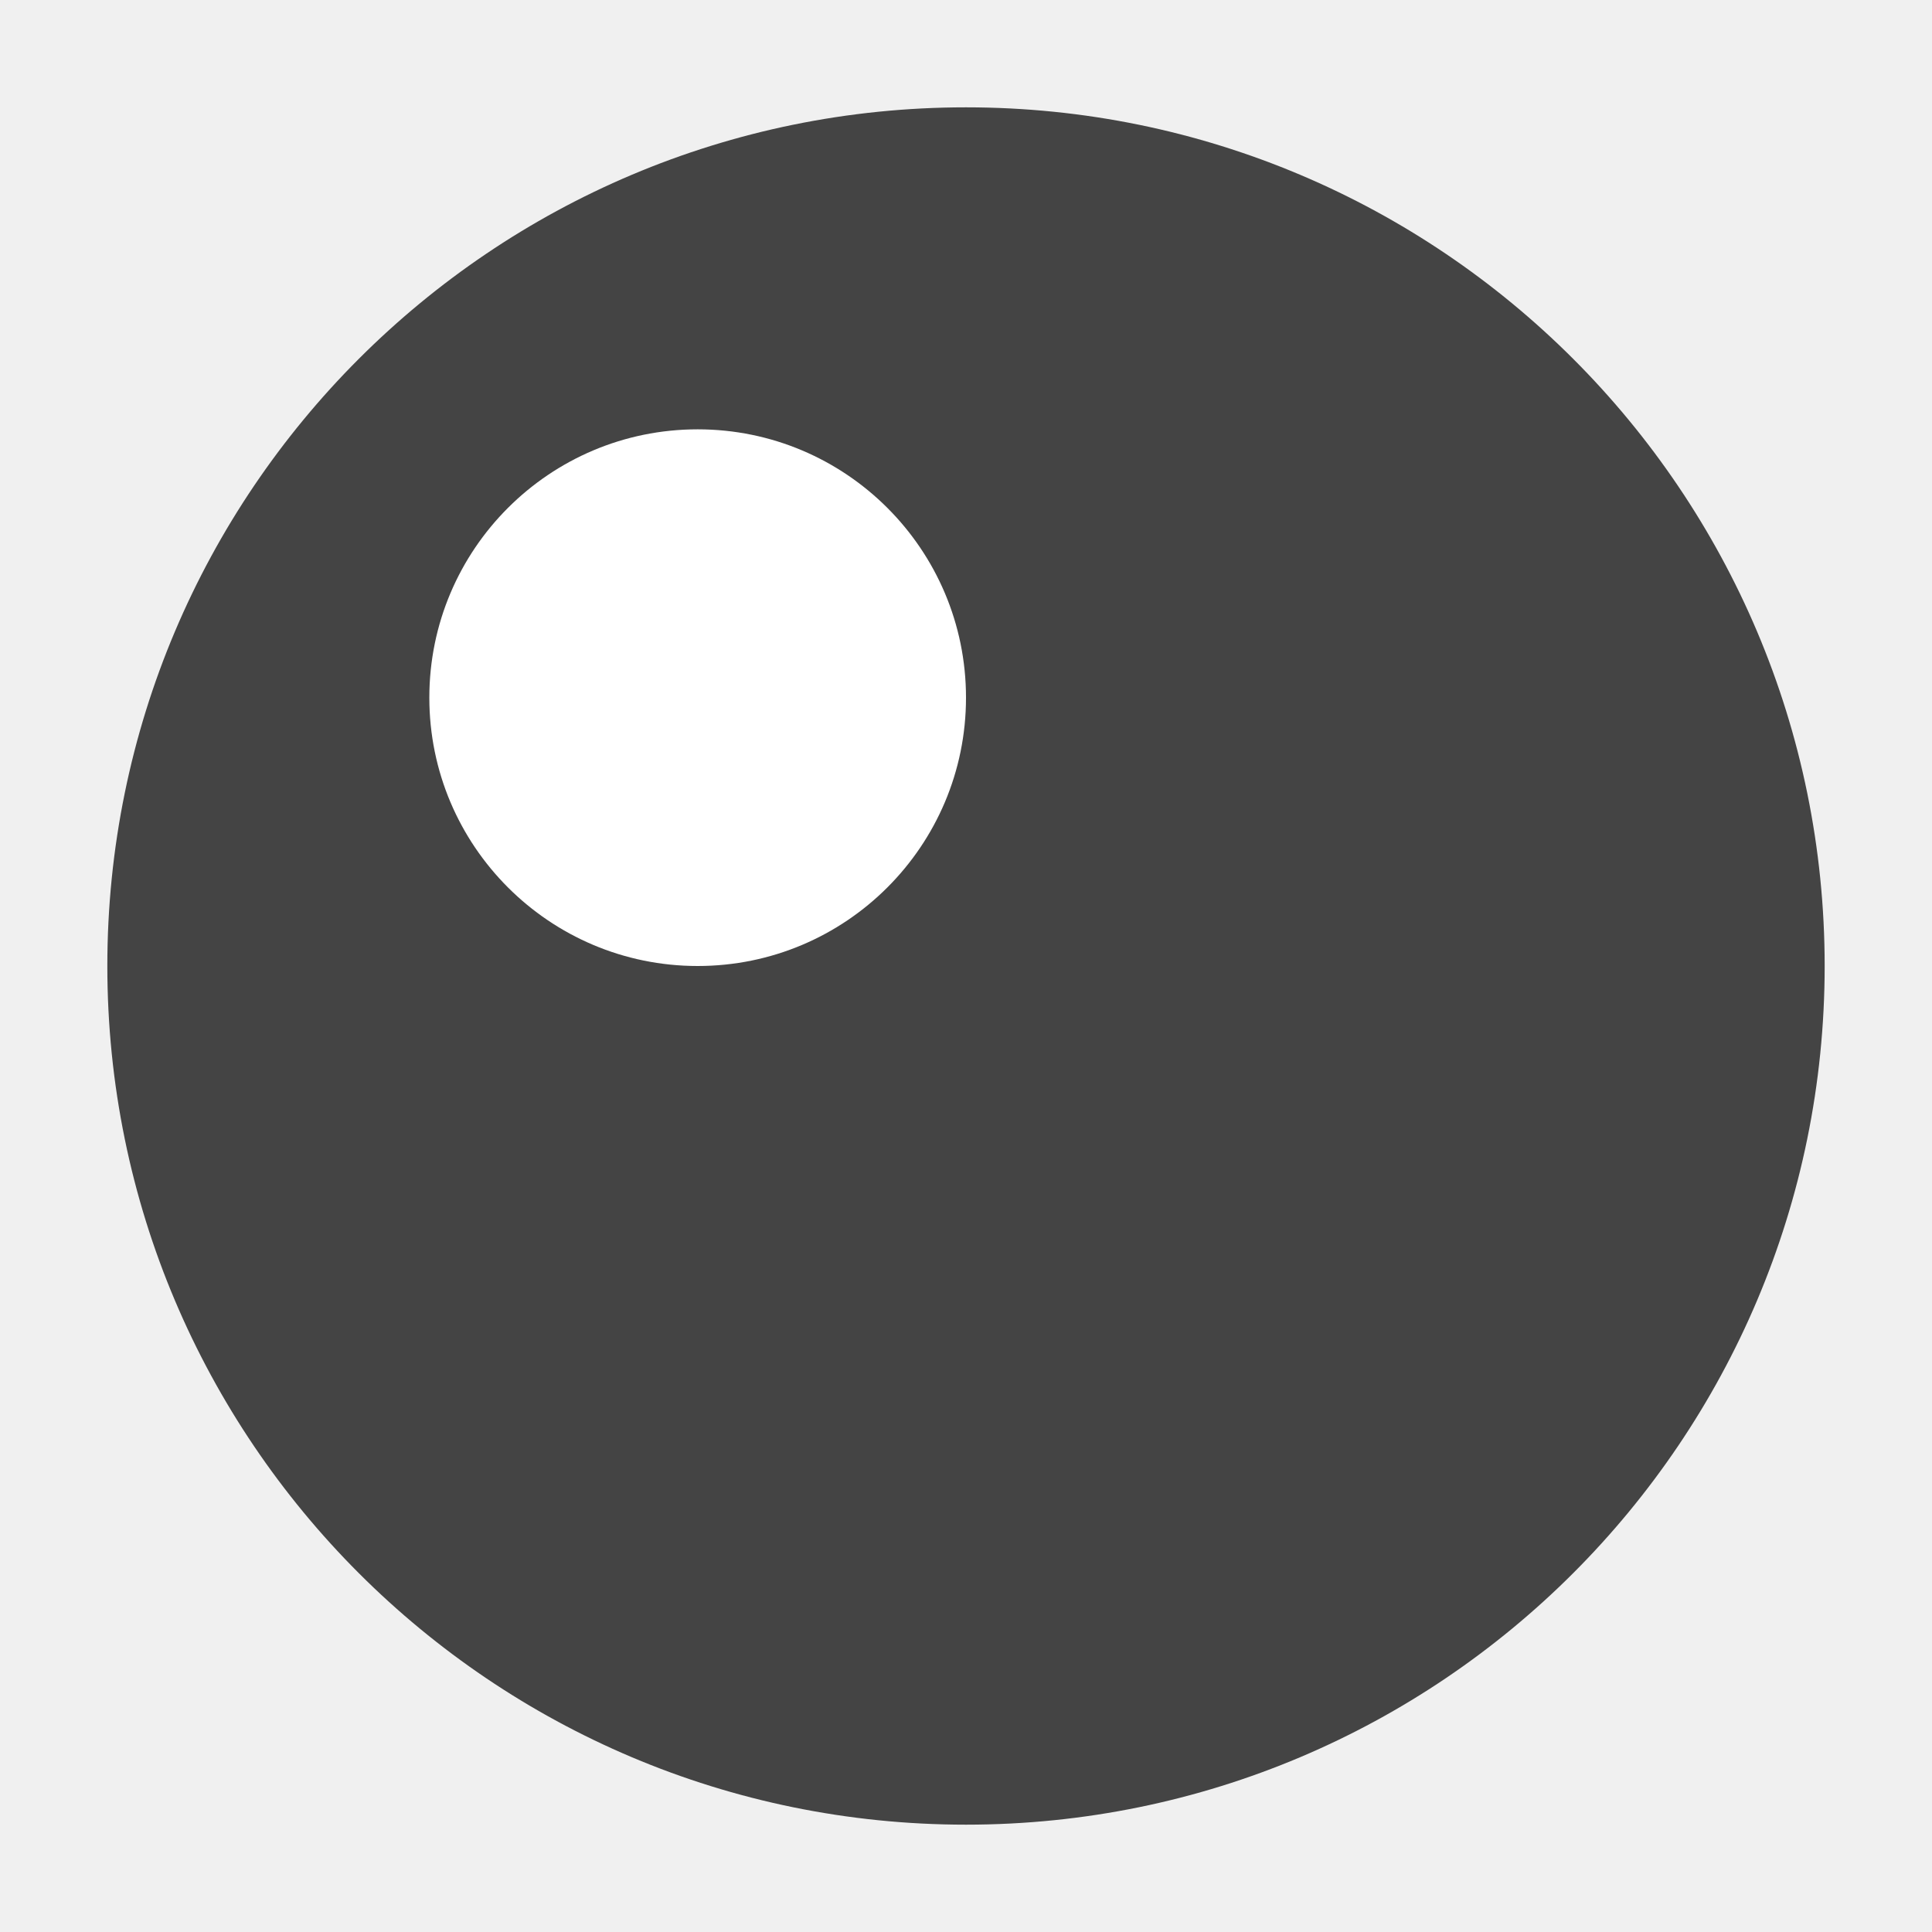
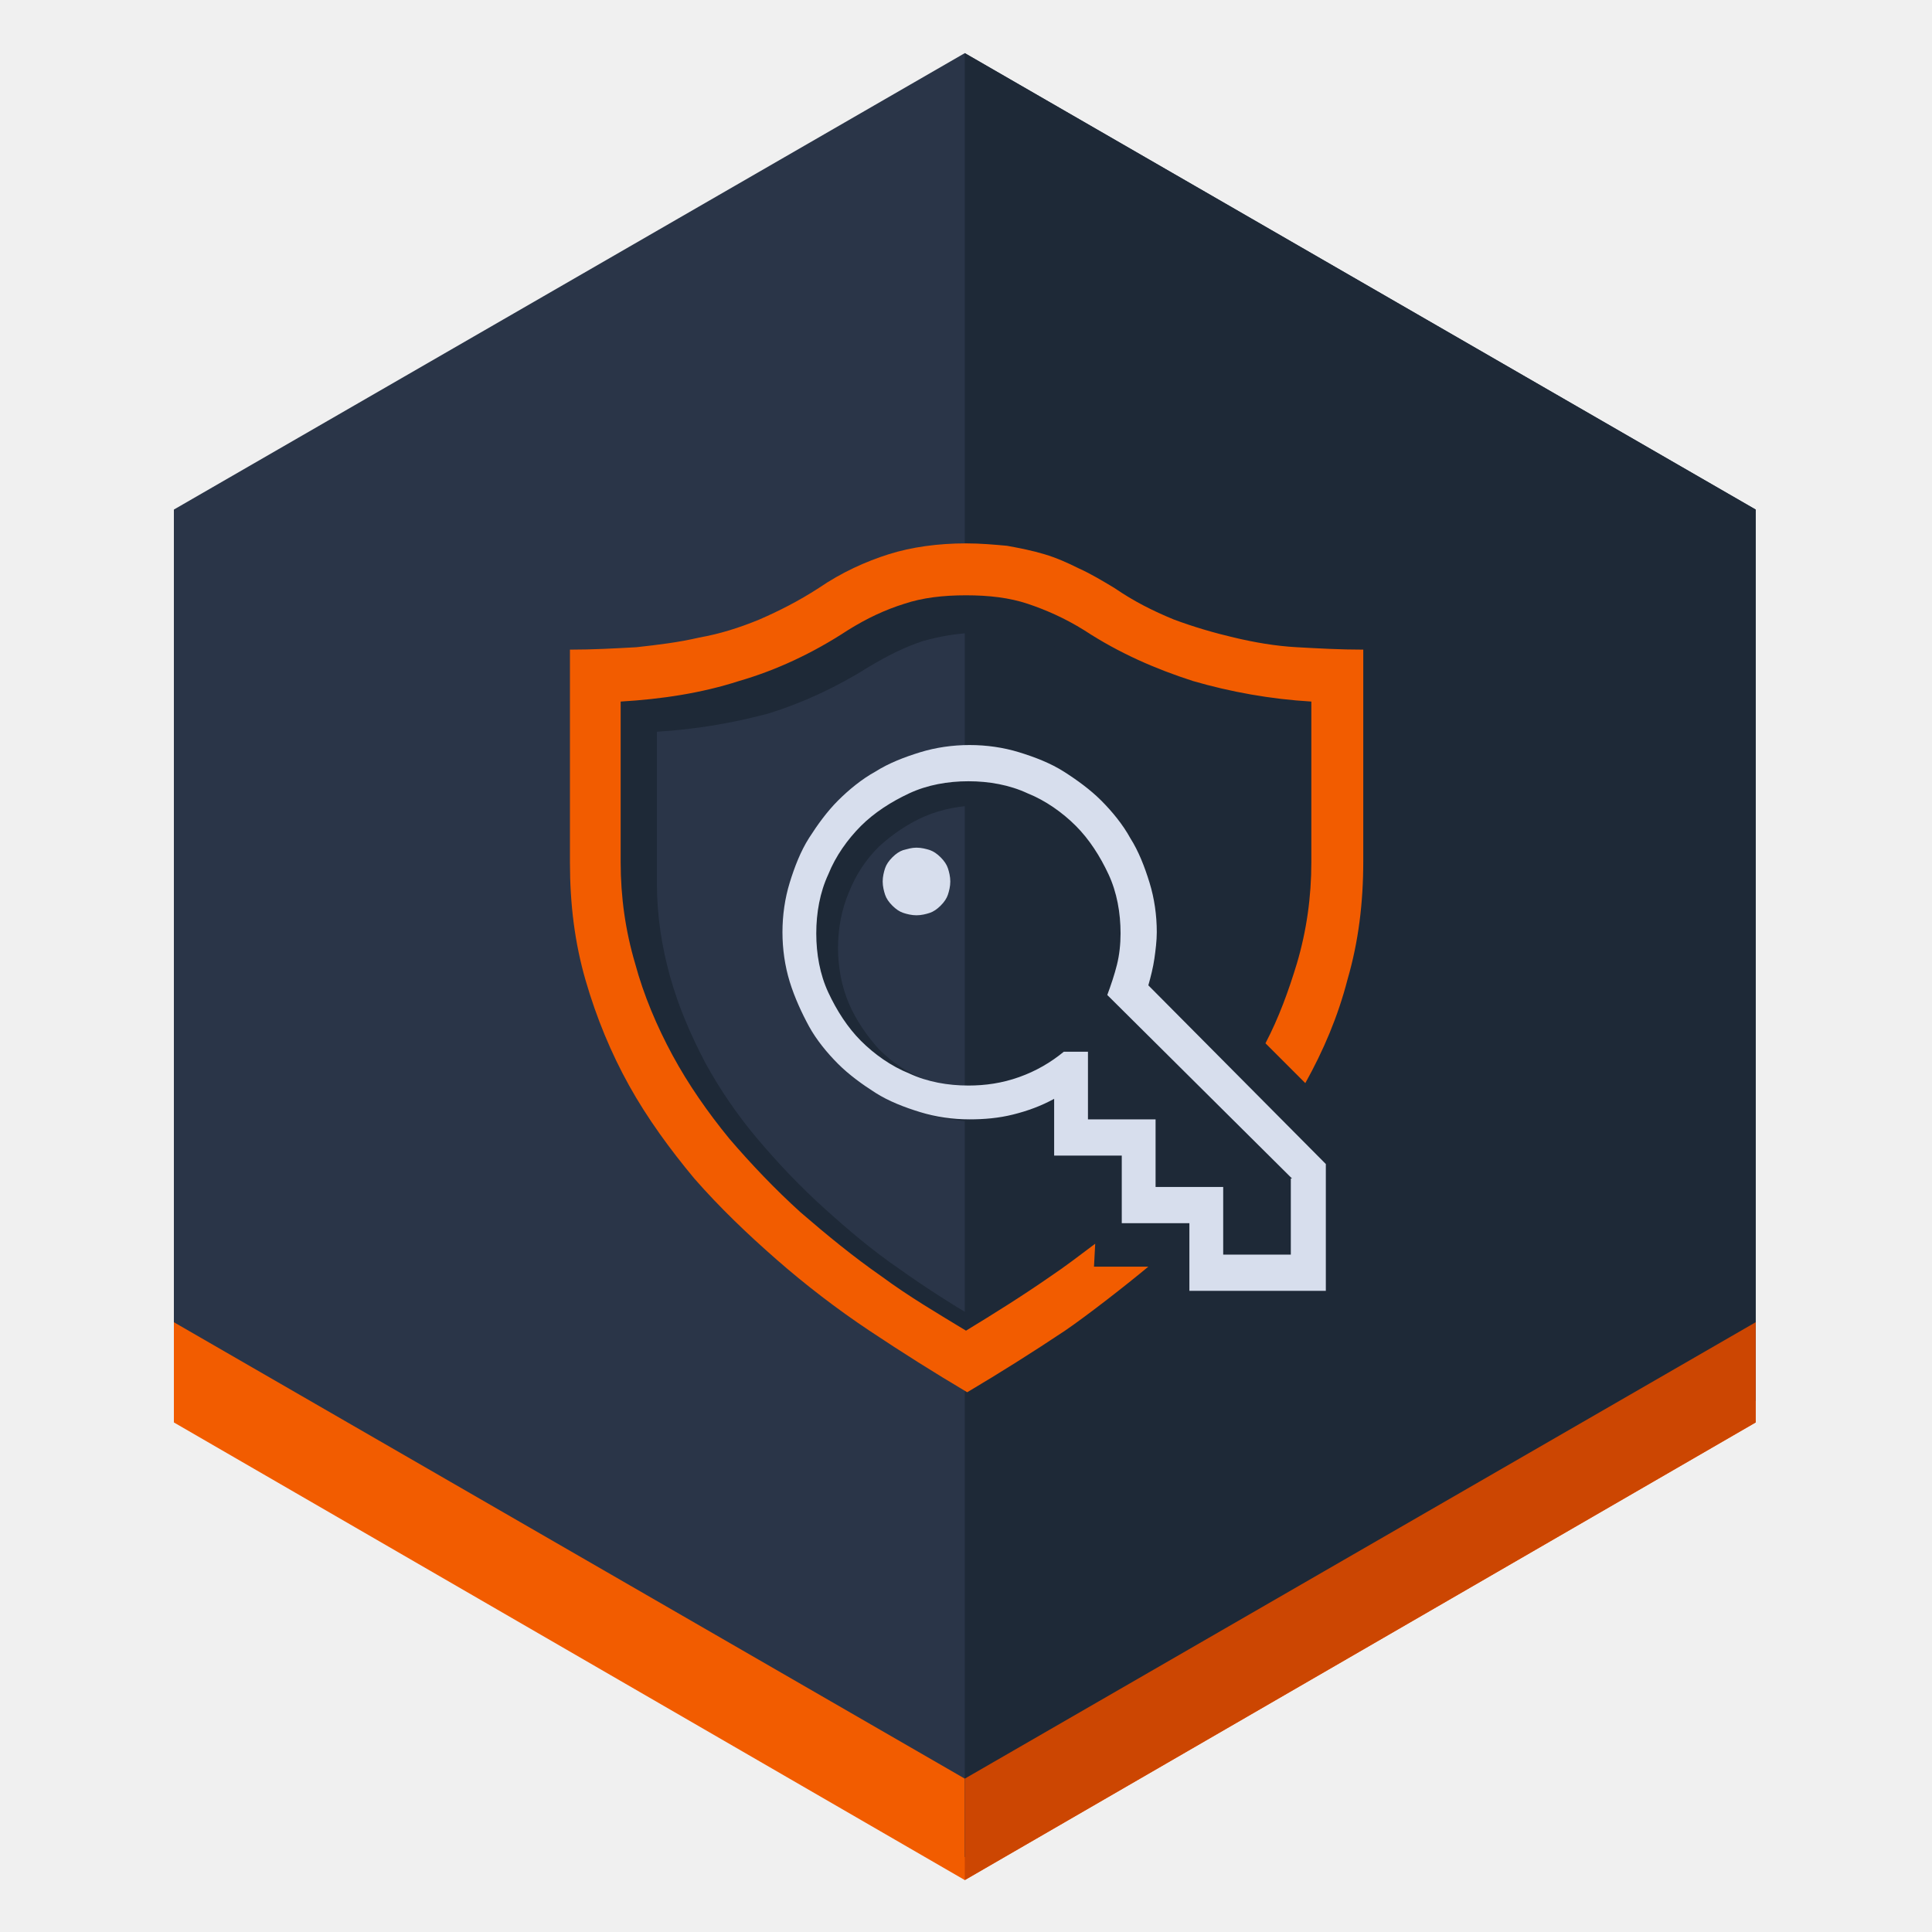
- <svg xmlns="http://www.w3.org/2000/svg" id="ICONS" viewBox="0 0 18 18">
-   <defs>
-     <style>.cls-1{fill:#444;}.cls-2{fill:#fff;}</style>
-   </defs>
-   <circle class="cls-1" cx="9" cy="9" r="8" />
-   <circle class="cls-2" cx="6.5" cy="6.5" r="2.5" />
+ <svg xmlns="http://www.w3.org/2000/svg" version="1.1" id="Layer_1" x="0px" y="0px" viewBox="0 0 160 160" style="enable-background:new 0 0 160 160;" xml:space="preserve">
+   <style type="text/css">
+ 	.st0{fill:#2A3548;}
+ 	.st1{fill:#F25C00;}
+ 	.st2{fill:#1E2937;}
+ 	.st3{fill:#CC4602;}
+ 	.st4{fill:#D7DEED;}
+ </style>
+   <g>
+     <polygon class="st0" points="145.4,116 145.4,42.2 79.9,4.4 14.4,42.2 14.4,116 79.9,153.8  " />
+     <polygon class="st1" points="14.4,109.5 79.9,147.3 145.4,109.5 145.4,117.8 79.9,155.7 14.4,117.8  " />
+     <polygon class="st2" points="145.4,116 145.4,42.2 79.9,4.4 79.9,153.8  " />
+     <polygon class="st3" points="145.4,117.8 145.4,109.5 79.9,147.3 79.9,155.7  " />
+   </g>
+   <g>
+     <g>
+       <path class="st2" d="M108.8,96.4v9.8H98.3v-5.3H93v-5.3h-5.3v-4.3c-1,0.5-2.1,0.9-3.2,1.2c-1.1,0.3-2.2,0.4-3.4,0.4    c-1.3,0-2.6-0.2-3.9-0.5c-1.2-0.3-2.4-0.8-3.5-1.5c-1.1-0.6-2-1.4-2.9-2.3c-0.9-0.9-1.6-1.9-2.3-2.9c-0.6-1.1-1.1-2.2-1.5-3.5    c-0.3-1.2-0.5-2.5-0.5-3.9c0-1.3,0.2-2.6,0.5-3.9s0.8-2.4,1.5-3.5c0.6-1.1,1.4-2,2.3-2.9s1.9-1.6,2.9-2.3c1.1-0.6,2.2-1.1,3.5-1.5    c1.2-0.3,2.5-0.5,3.9-0.5c1.3,0,2.6,0.2,3.9,0.5c1.2,0.3,2.4,0.8,3.5,1.5c1.1,0.6,2,1.4,2.9,2.3c0.9,0.9,1.6,1.9,2.3,2.9    s1.1,2.2,1.5,3.5c0.3,1.2,0.5,2.5,0.5,3.9c0,0.7-0.1,1.4-0.2,2.1c-0.1,0.7-0.3,1.4-0.5,2L108.8,96.4z M106.2,97.5L92,83.3    c0.3-0.8,0.5-1.6,0.7-2.4c0.2-0.8,0.3-1.6,0.3-2.4c0-1.6-0.3-3.2-0.9-4.6c-0.6-1.4-1.5-2.7-2.5-3.8s-2.3-1.9-3.8-2.5    c-1.4-0.6-3-0.9-4.6-0.9c-1.6,0-3.2,0.3-4.6,0.9c-1.4,0.6-2.7,1.5-3.8,2.5c-1.1,1.1-1.9,2.3-2.5,3.8c-0.6,1.4-0.9,3-0.9,4.6    c0,1.6,0.3,3.2,0.9,4.6c0.6,1.4,1.5,2.7,2.5,3.8c1.1,1.1,2.3,1.9,3.8,2.5c1.4,0.6,3,0.9,4.6,0.9c1.3,0,2.6-0.2,3.9-0.7    c1.3-0.5,2.4-1.1,3.5-2h1.8V93h5.3v5.3h5.3v5.3h5.3V97.5z" />
+     </g>
+     <g>
+       <path class="st2" d="M87.5,105.1c-2.2,1.5-4.4,2.9-6.5,4.2c-2.2-1.3-4.4-2.7-6.5-4.2c-2.2-1.5-4.2-3.2-6.2-5    c-2-1.8-3.8-3.7-5.5-5.7c-1.7-2-3.2-4.2-4.4-6.4c-1.2-2.3-2.2-4.6-2.9-7.1c-0.7-2.5-1.1-5.1-1.1-7.8V60.6c3.2-0.2,6.2-0.7,9.2-1.5    c2.9-0.9,5.7-2.2,8.4-3.9c1.5-0.9,2.9-1.6,4.4-2.1c1.4-0.4,3-0.7,4.8-0.7s3.3,0.2,4.8,0.7c1.4,0.4,2.9,1.1,4.4,2.1    c2.7,1.7,5.5,3,8.4,3.9c2.9,0.9,6,1.4,9.2,1.5V73c0,2.7-0.4,5.3-1.1,7.8c-0.6,2.2-1.4,4.2-2.5,6.2l3.1,3.1c1.4-2.5,2.5-5.2,3.3-8    c0.8-2.9,1.2-5.9,1.2-9.2V56.5c-1.8,0-3.5-0.1-5.2-0.2c-1.7-0.1-3.3-0.4-4.9-0.7c-1.6-0.3-3.1-0.8-4.7-1.4    c-1.5-0.6-3.1-1.4-4.6-2.4c-0.9-0.6-1.8-1.1-2.7-1.5c-0.9-0.4-1.8-0.8-2.7-1.1c-0.9-0.3-1.9-0.5-2.9-0.6c-1-0.1-2-0.2-3.1-0.2    c-2.2,0-4.2,0.3-6,0.9c-1.8,0.6-3.6,1.4-5.5,2.6c-1.5,1-3.1,1.8-4.6,2.4c-1.5,0.6-3.1,1.1-4.7,1.4c-1.6,0.3-3.2,0.6-4.9,0.7    c-1.7,0.1-3.4,0.2-5.2,0.2V73c0,3.2,0.4,6.3,1.2,9.2c0.8,2.9,1.9,5.6,3.4,8.1c1.4,2.5,3.1,4.9,5.1,7.2c2,2.2,4.1,4.3,6.4,6.3    c2.3,2,4.7,3.8,7.2,5.5c2.5,1.7,5,3.3,7.6,4.8c2.5-1.5,5.1-3.1,7.6-4.8c1.8-1.2,4.8-3.6,6.5-4.9l-4.2,0l0.1-1.8    C89.8,103.4,88.7,104.2,87.5,105.1z" />
+     </g>
+   </g>
+   <g>
+     <g>
+       <path class="st4" d="M109.8,96.4v10.5H98.5v-5.6h-5.6v-5.6h-5.6V91c-1.1,0.6-2.2,1-3.4,1.3c-1.2,0.3-2.4,0.4-3.6,0.4    c-1.4,0-2.8-0.2-4.1-0.6c-1.3-0.4-2.6-0.9-3.7-1.6c-1.1-0.7-2.2-1.5-3.1-2.4c-0.9-0.9-1.8-2-2.4-3.1s-1.2-2.4-1.6-3.7    c-0.4-1.3-0.6-2.7-0.6-4.1c0-1.4,0.2-2.8,0.6-4.1c0.4-1.3,0.9-2.6,1.6-3.7s1.5-2.2,2.4-3.1c0.9-0.9,2-1.8,3.1-2.4    c1.1-0.7,2.4-1.2,3.7-1.6c1.3-0.4,2.7-0.6,4.1-0.6s2.8,0.2,4.1,0.6c1.3,0.4,2.6,0.9,3.7,1.6c1.1,0.7,2.2,1.5,3.1,2.4    c0.9,0.9,1.8,2,2.4,3.1c0.7,1.1,1.2,2.4,1.6,3.7c0.4,1.3,0.6,2.7,0.6,4.1c0,0.7-0.1,1.5-0.2,2.2c-0.1,0.7-0.3,1.5-0.5,2.2    L109.8,96.4z M107,97.6L91.7,82.4c0.3-0.8,0.6-1.7,0.8-2.5c0.2-0.8,0.3-1.7,0.3-2.6c0-1.7-0.3-3.4-1-4.9s-1.6-2.9-2.7-4    s-2.5-2.1-4-2.7c-1.5-0.7-3.2-1-4.9-1s-3.4,0.3-4.9,1c-1.5,0.7-2.9,1.6-4,2.7s-2.1,2.5-2.7,4c-0.7,1.5-1,3.2-1,4.9    c0,1.7,0.3,3.4,1,4.9c0.7,1.5,1.6,2.9,2.7,4c1.1,1.1,2.5,2.1,4,2.7c1.5,0.7,3.2,1,4.9,1c1.4,0,2.8-0.2,4.2-0.7    c1.4-0.5,2.6-1.2,3.7-2.1h2v5.6h5.6v5.6h5.6v5.6h5.6V97.6z M75.9,70.2c0.4,0,0.8,0.1,1.1,0.2c0.3,0.1,0.6,0.3,0.9,0.6    c0.3,0.3,0.5,0.6,0.6,0.9c0.1,0.3,0.2,0.7,0.2,1.1c0,0.4-0.1,0.8-0.2,1.1c-0.1,0.3-0.3,0.6-0.6,0.9c-0.3,0.3-0.6,0.5-0.9,0.6    c-0.3,0.1-0.7,0.2-1.1,0.2c-0.4,0-0.8-0.1-1.1-0.2c-0.3-0.1-0.6-0.3-0.9-0.6c-0.3-0.3-0.5-0.6-0.6-0.9c-0.1-0.3-0.2-0.7-0.2-1.1    c0-0.4,0.1-0.8,0.2-1.1c0.1-0.3,0.3-0.6,0.6-0.9c0.3-0.3,0.6-0.5,0.9-0.6C75.2,70.3,75.5,70.2,75.9,70.2z" />
+     </g>
+     <g>
+       <path class="st1" d="M87,105.7c-2.3,1.6-4.7,3.1-7,4.5c-2.3-1.4-4.7-2.8-7-4.5c-2.3-1.6-4.5-3.4-6.7-5.3c-2.1-1.9-4.1-4-5.9-6.1    c-1.8-2.2-3.4-4.5-4.7-6.9c-1.3-2.4-2.4-5-3.1-7.6c-0.8-2.7-1.2-5.5-1.2-8.4V58.1c3.4-0.2,6.7-0.7,9.8-1.7c3.1-0.9,6.1-2.3,9-4.2    c1.6-1,3.1-1.7,4.7-2.2c1.5-0.5,3.2-0.7,5.1-0.7s3.6,0.2,5.1,0.7c1.5,0.5,3.1,1.2,4.7,2.2c2.9,1.9,5.9,3.2,9,4.2    c3.1,0.9,6.4,1.5,9.8,1.7v13.3c0,2.9-0.4,5.7-1.2,8.4c-0.7,2.3-1.5,4.5-2.6,6.6l3.3,3.3c1.5-2.7,2.7-5.5,3.5-8.6    c0.9-3.1,1.3-6.3,1.3-9.8V53.8c-1.9,0-3.7-0.1-5.5-0.2c-1.8-0.1-3.5-0.4-5.2-0.8c-1.7-0.4-3.4-0.9-5-1.5c-1.7-0.7-3.3-1.5-4.9-2.6    c-1-0.6-2-1.2-2.9-1.6c-1-0.5-1.9-0.9-2.9-1.2c-1-0.3-2-0.5-3.1-0.7C82.3,45.1,81.2,45,80,45c-2.3,0-4.5,0.3-6.4,0.9    c-1.9,0.6-3.9,1.5-5.8,2.8c-1.7,1.1-3.3,1.9-4.9,2.6c-1.7,0.7-3.3,1.2-5,1.5c-1.7,0.4-3.4,0.6-5.2,0.8c-1.8,0.1-3.6,0.2-5.5,0.2    v17.6c0,3.5,0.4,6.7,1.3,9.8c0.9,3.1,2.1,6,3.6,8.7c1.5,2.7,3.4,5.3,5.4,7.7c2.1,2.4,4.4,4.6,6.8,6.7c2.4,2.1,5,4.1,7.7,5.9    c2.7,1.8,5.4,3.5,8.1,5.1c2.7-1.6,5.4-3.3,8.1-5.1c1.9-1.3,5.1-3.8,6.9-5.3l-4.5,0l0.1-1.9C89.5,103.9,88.2,104.9,87,105.7z" />
+     </g>
+   </g>
</svg>
